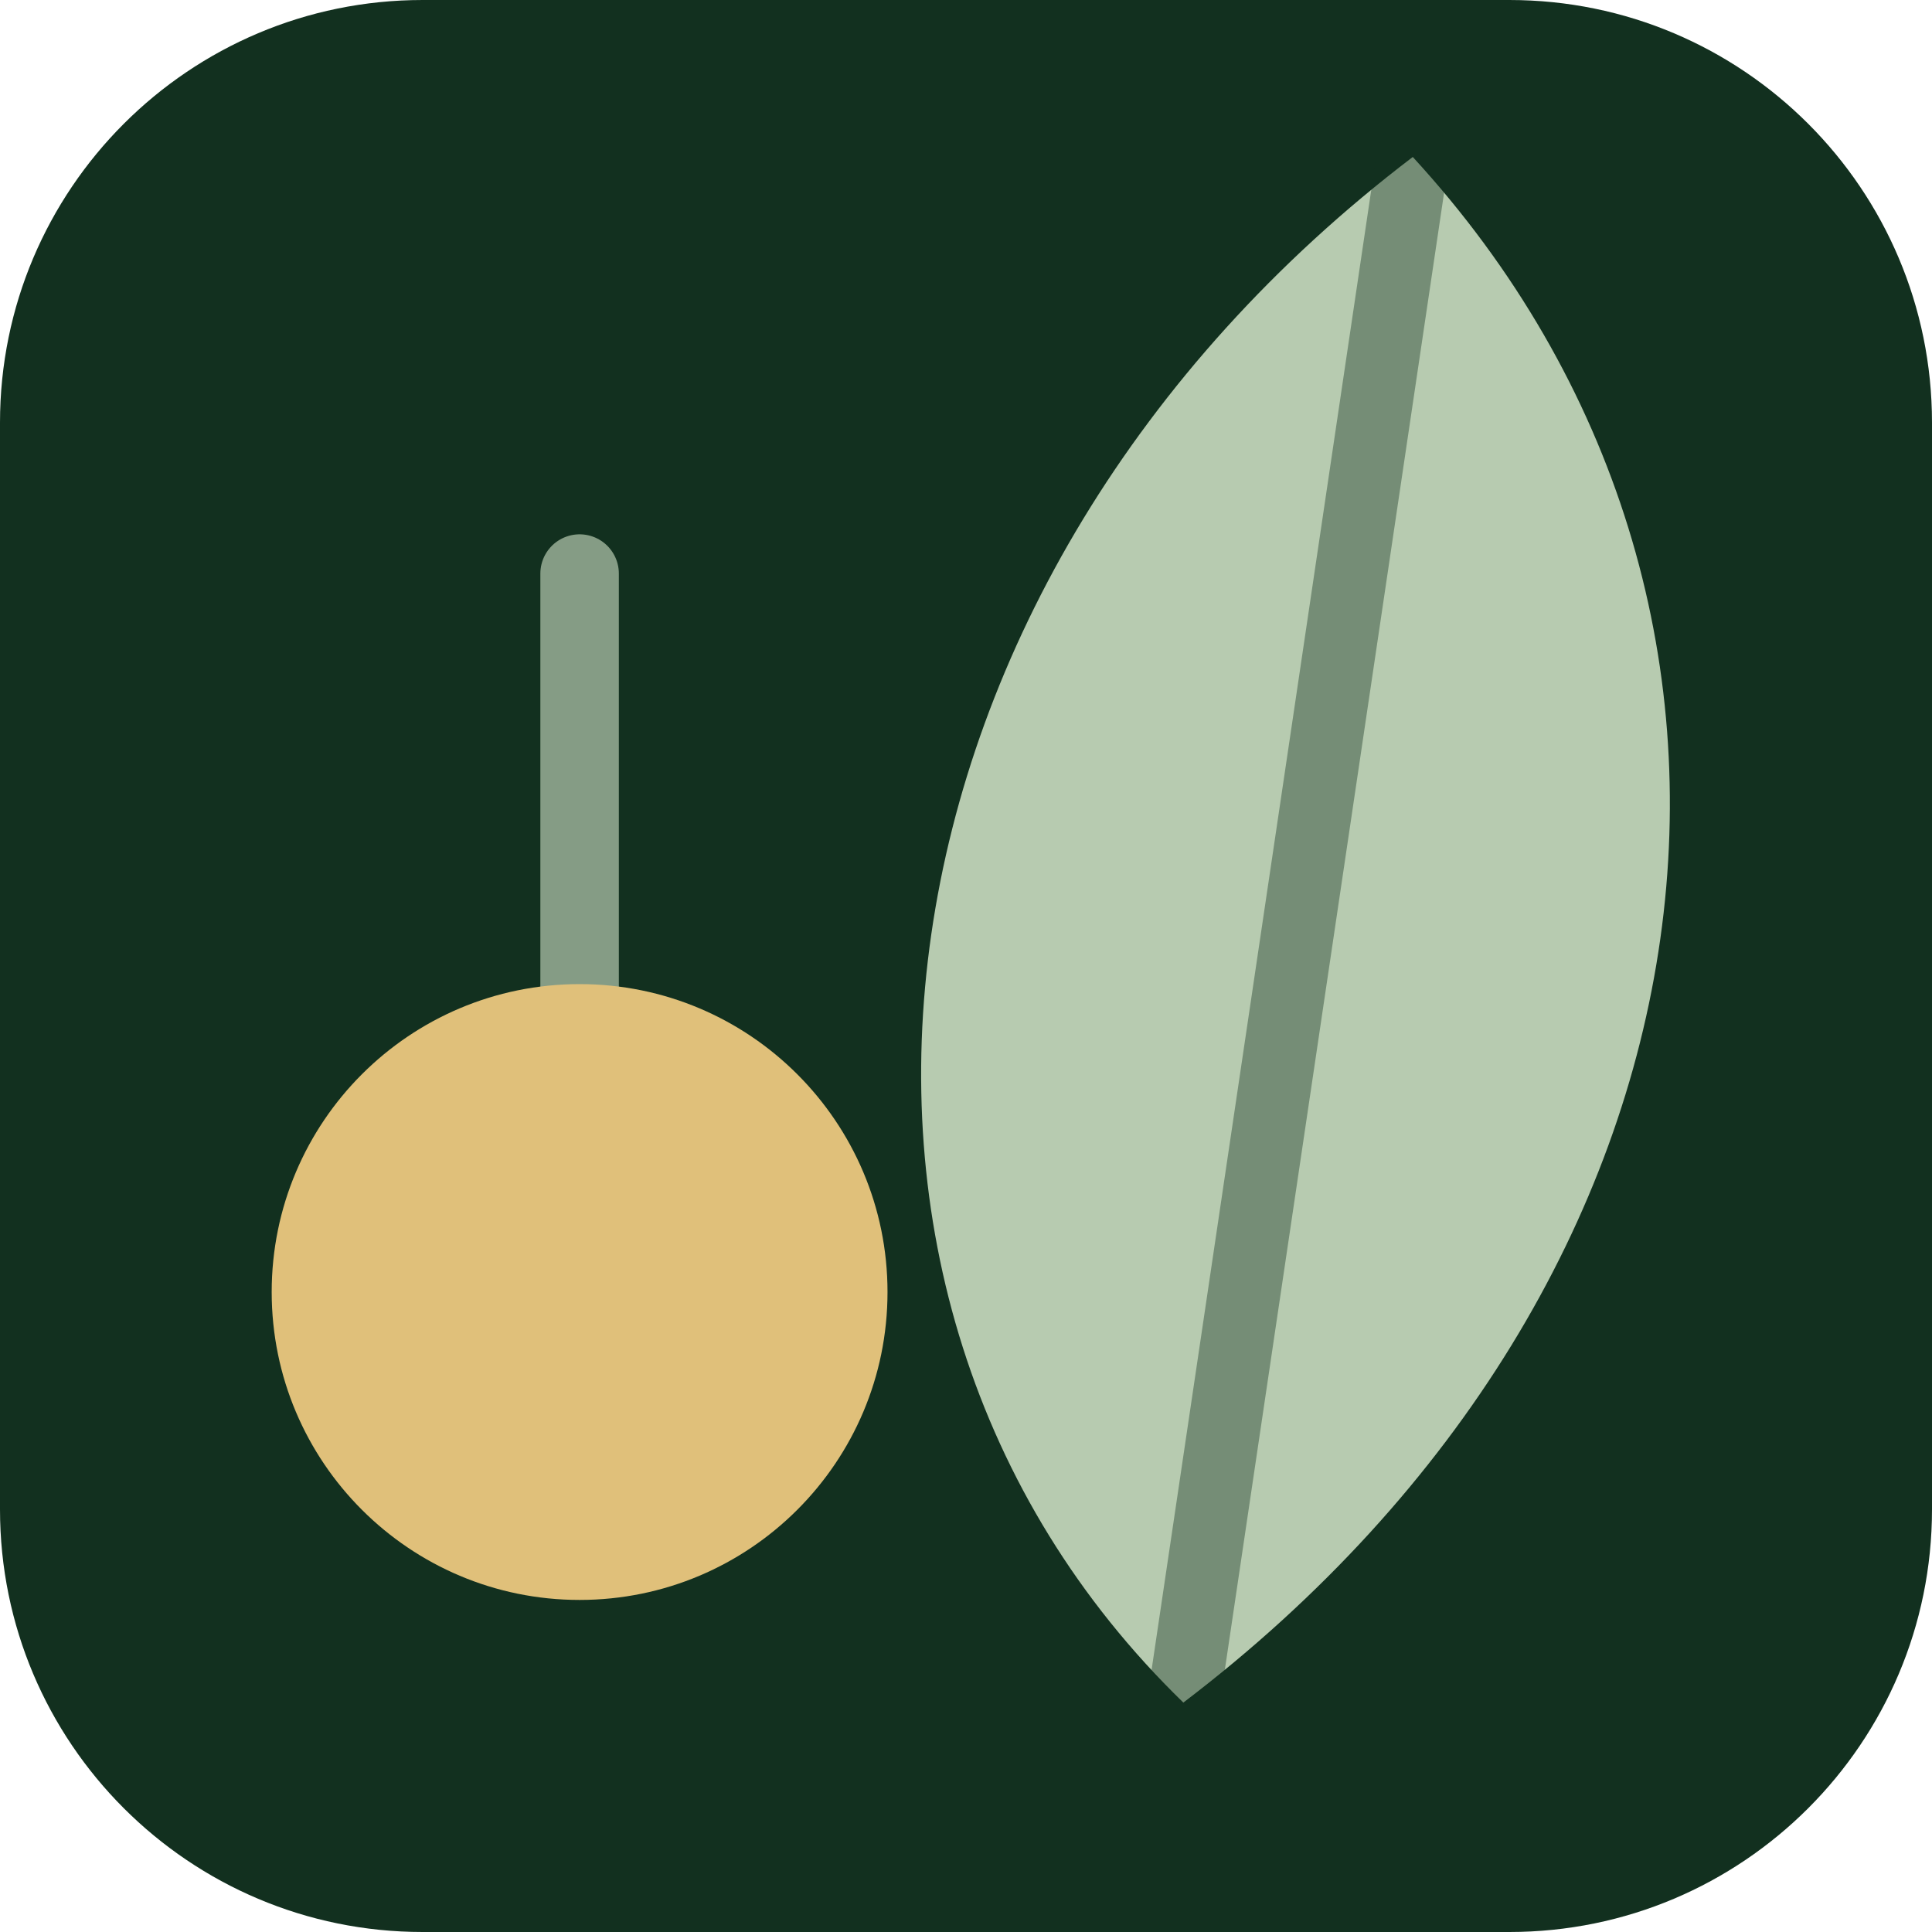
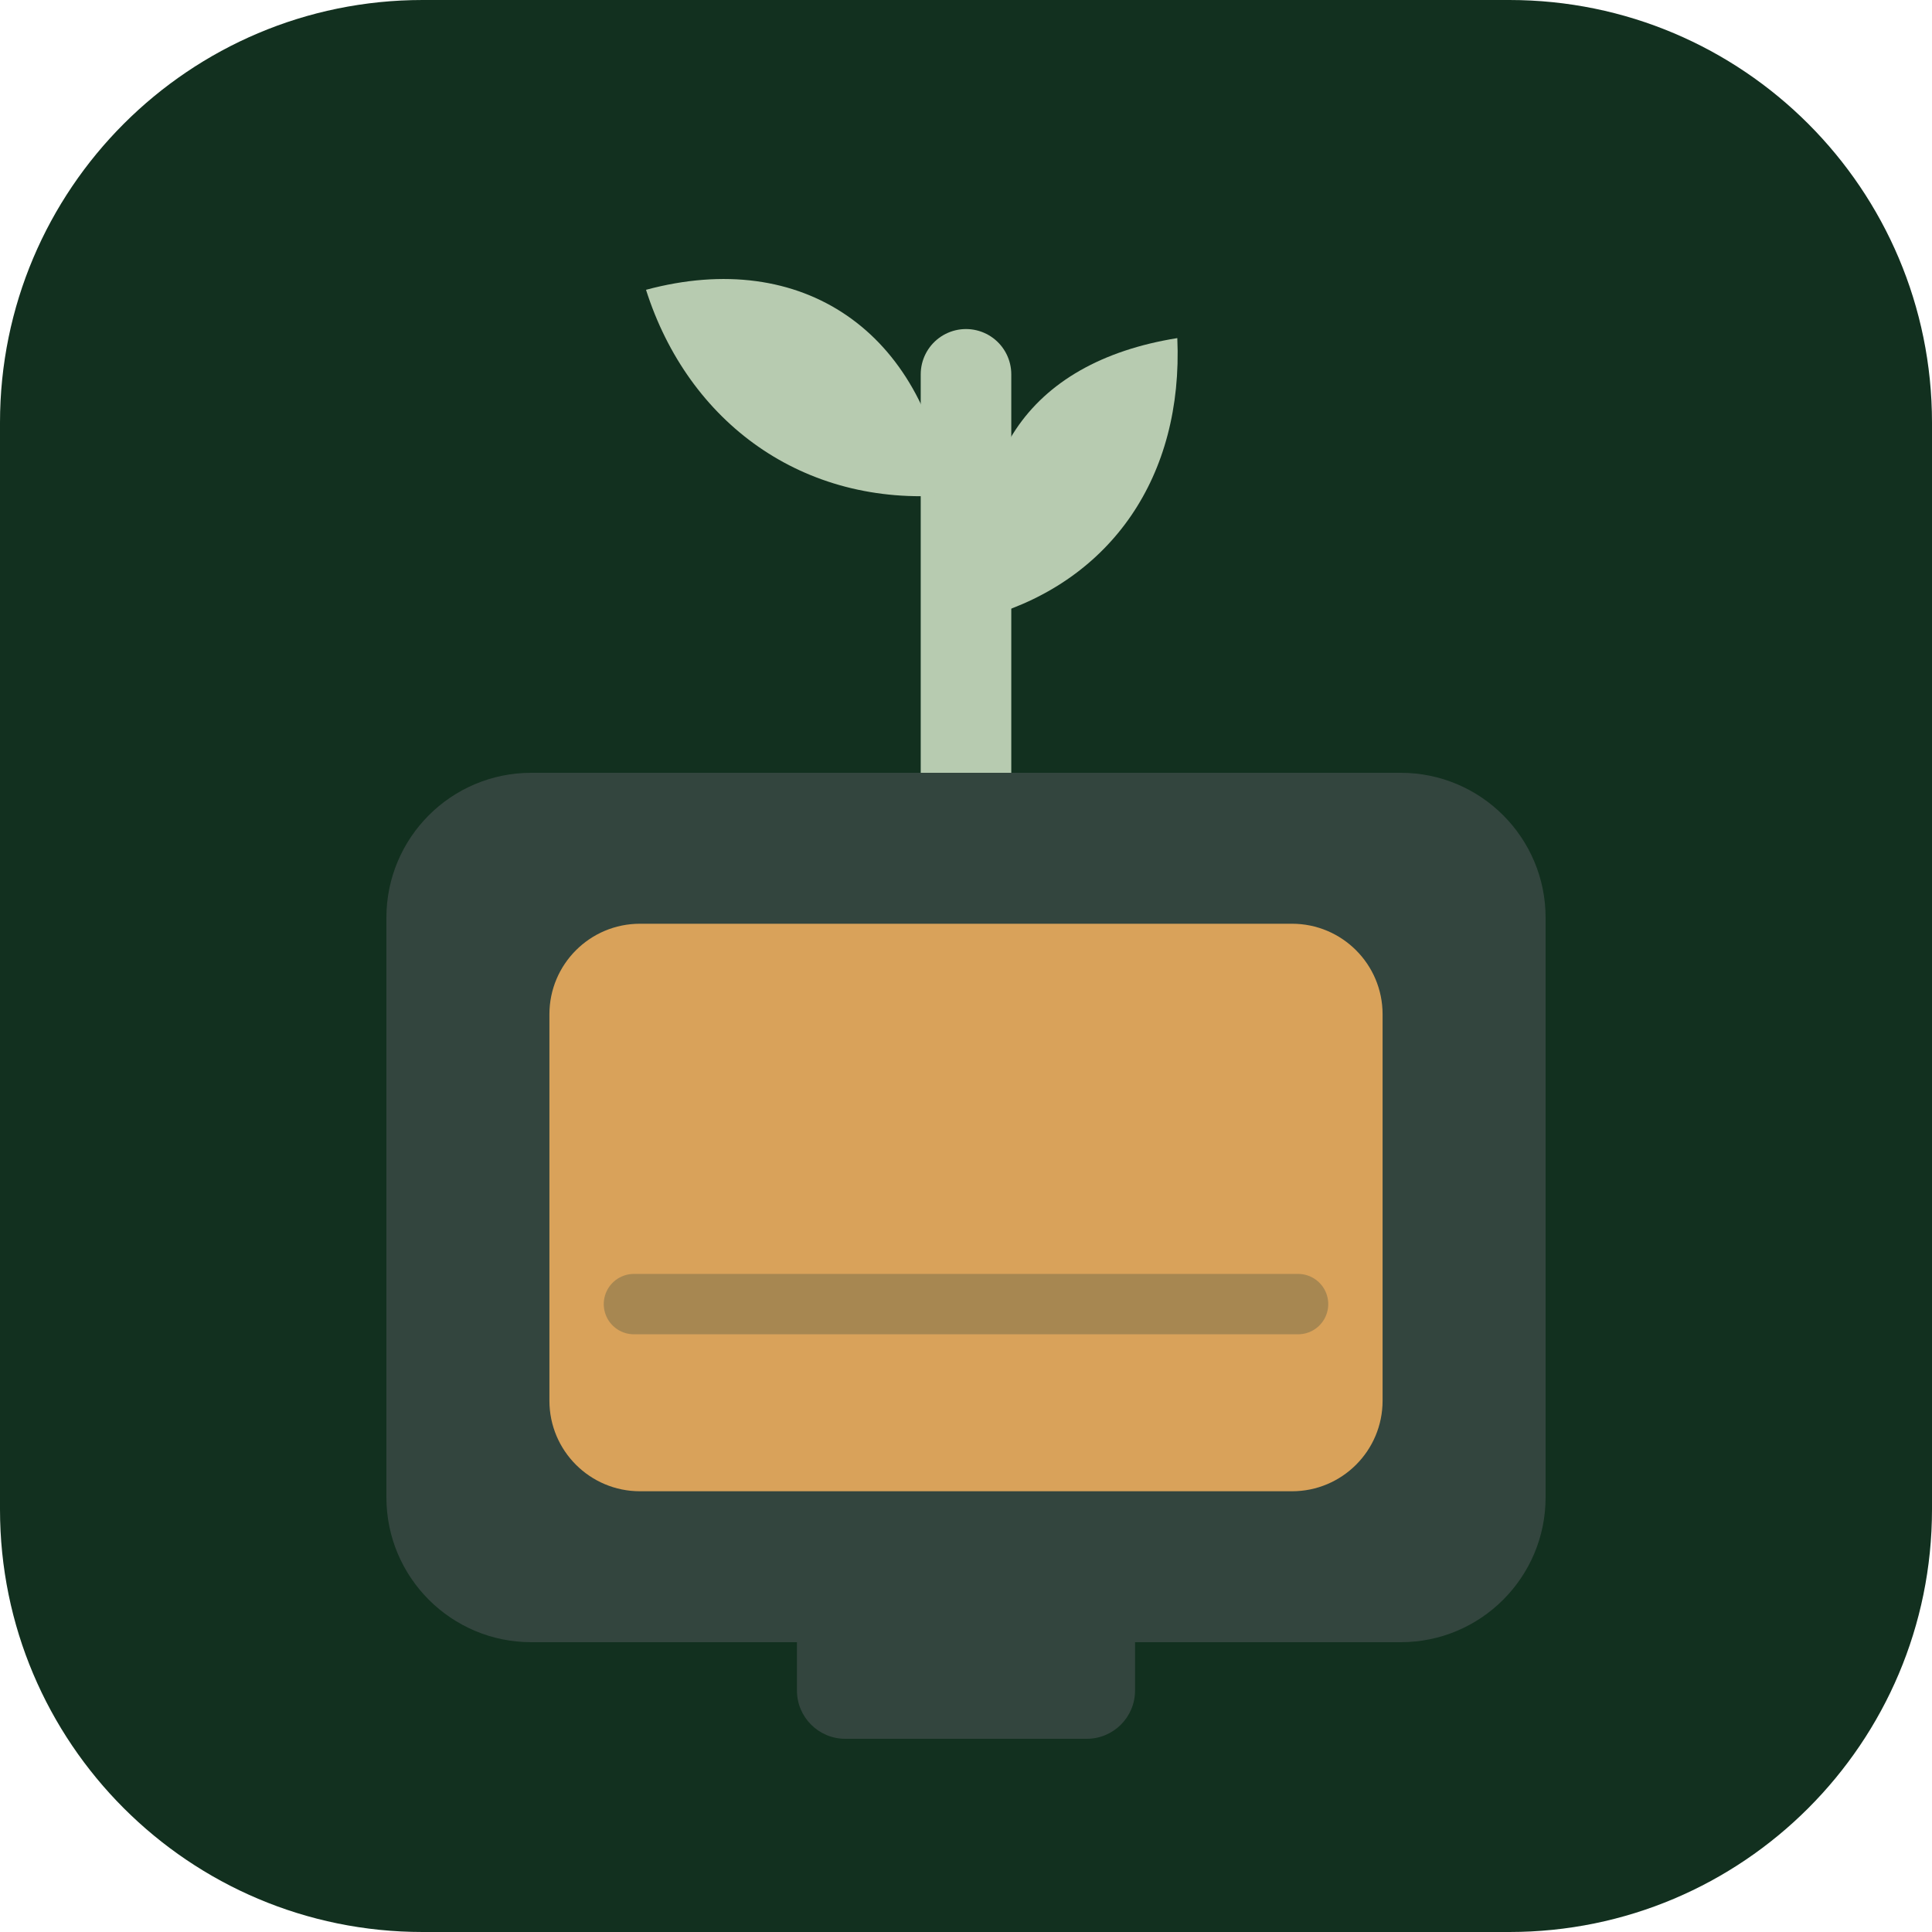
<svg xmlns="http://www.w3.org/2000/svg" viewBox="0 0 32 32" role="img" aria-label="Understory">
  <rect width="32" height="32" rx="7" fill="#12301f" />
-   <path d="M23.4 2.6C30.2 10 28.8 21.2 19.6 28.2C12.6 21.4 14.2 9.6 23.4 2.6Z" fill="#b7cbb0" />
-   <path d="M23.4 2.6 19.6 28.2" stroke="#12301f" stroke-width="1.2" stroke-linecap="round" opacity="0.4" />
-   <path d="M9.6 9.5V16.4" stroke="#b7cbb0" stroke-width="1.3" stroke-linecap="round" opacity="0.7" />
-   <circle cx="9.6" cy="21.4" r="5.1" fill="#e0c07a" />
+   <path d="M16 13.4V6.2" stroke="#b7cbb0" stroke-width="1.5" stroke-linecap="round" />
+   <path d="M15.7 8.2C13.3 8.4 11.4 7 10.7 4.8C13.3 4.1 15.3 5.5 15.7 8.2Z" fill="#b7cbb0" />
+   <path d="M16.4 10.2C18.4 9.6 19.6 7.9 19.5 5.6C17 6 15.9 7.7 16.4 10.2Z" fill="#b7cbb0" />
+   <rect x="13.2" y="26.4" width="5.6" height="2.4" rx="0.8" fill="#33453e" />
+   <rect x="6.4" y="12.8" width="19.2" height="14.4" rx="2.4" fill="#33453e" />
+   <rect x="9.1" y="15.3" width="13.8" height="9.4" rx="1.5" fill="#d9a25a" />
+   <path d="M10.5 21.6H21.5" stroke="#33453e" stroke-width="1" stroke-linecap="round" opacity="0.3" />
</svg>
